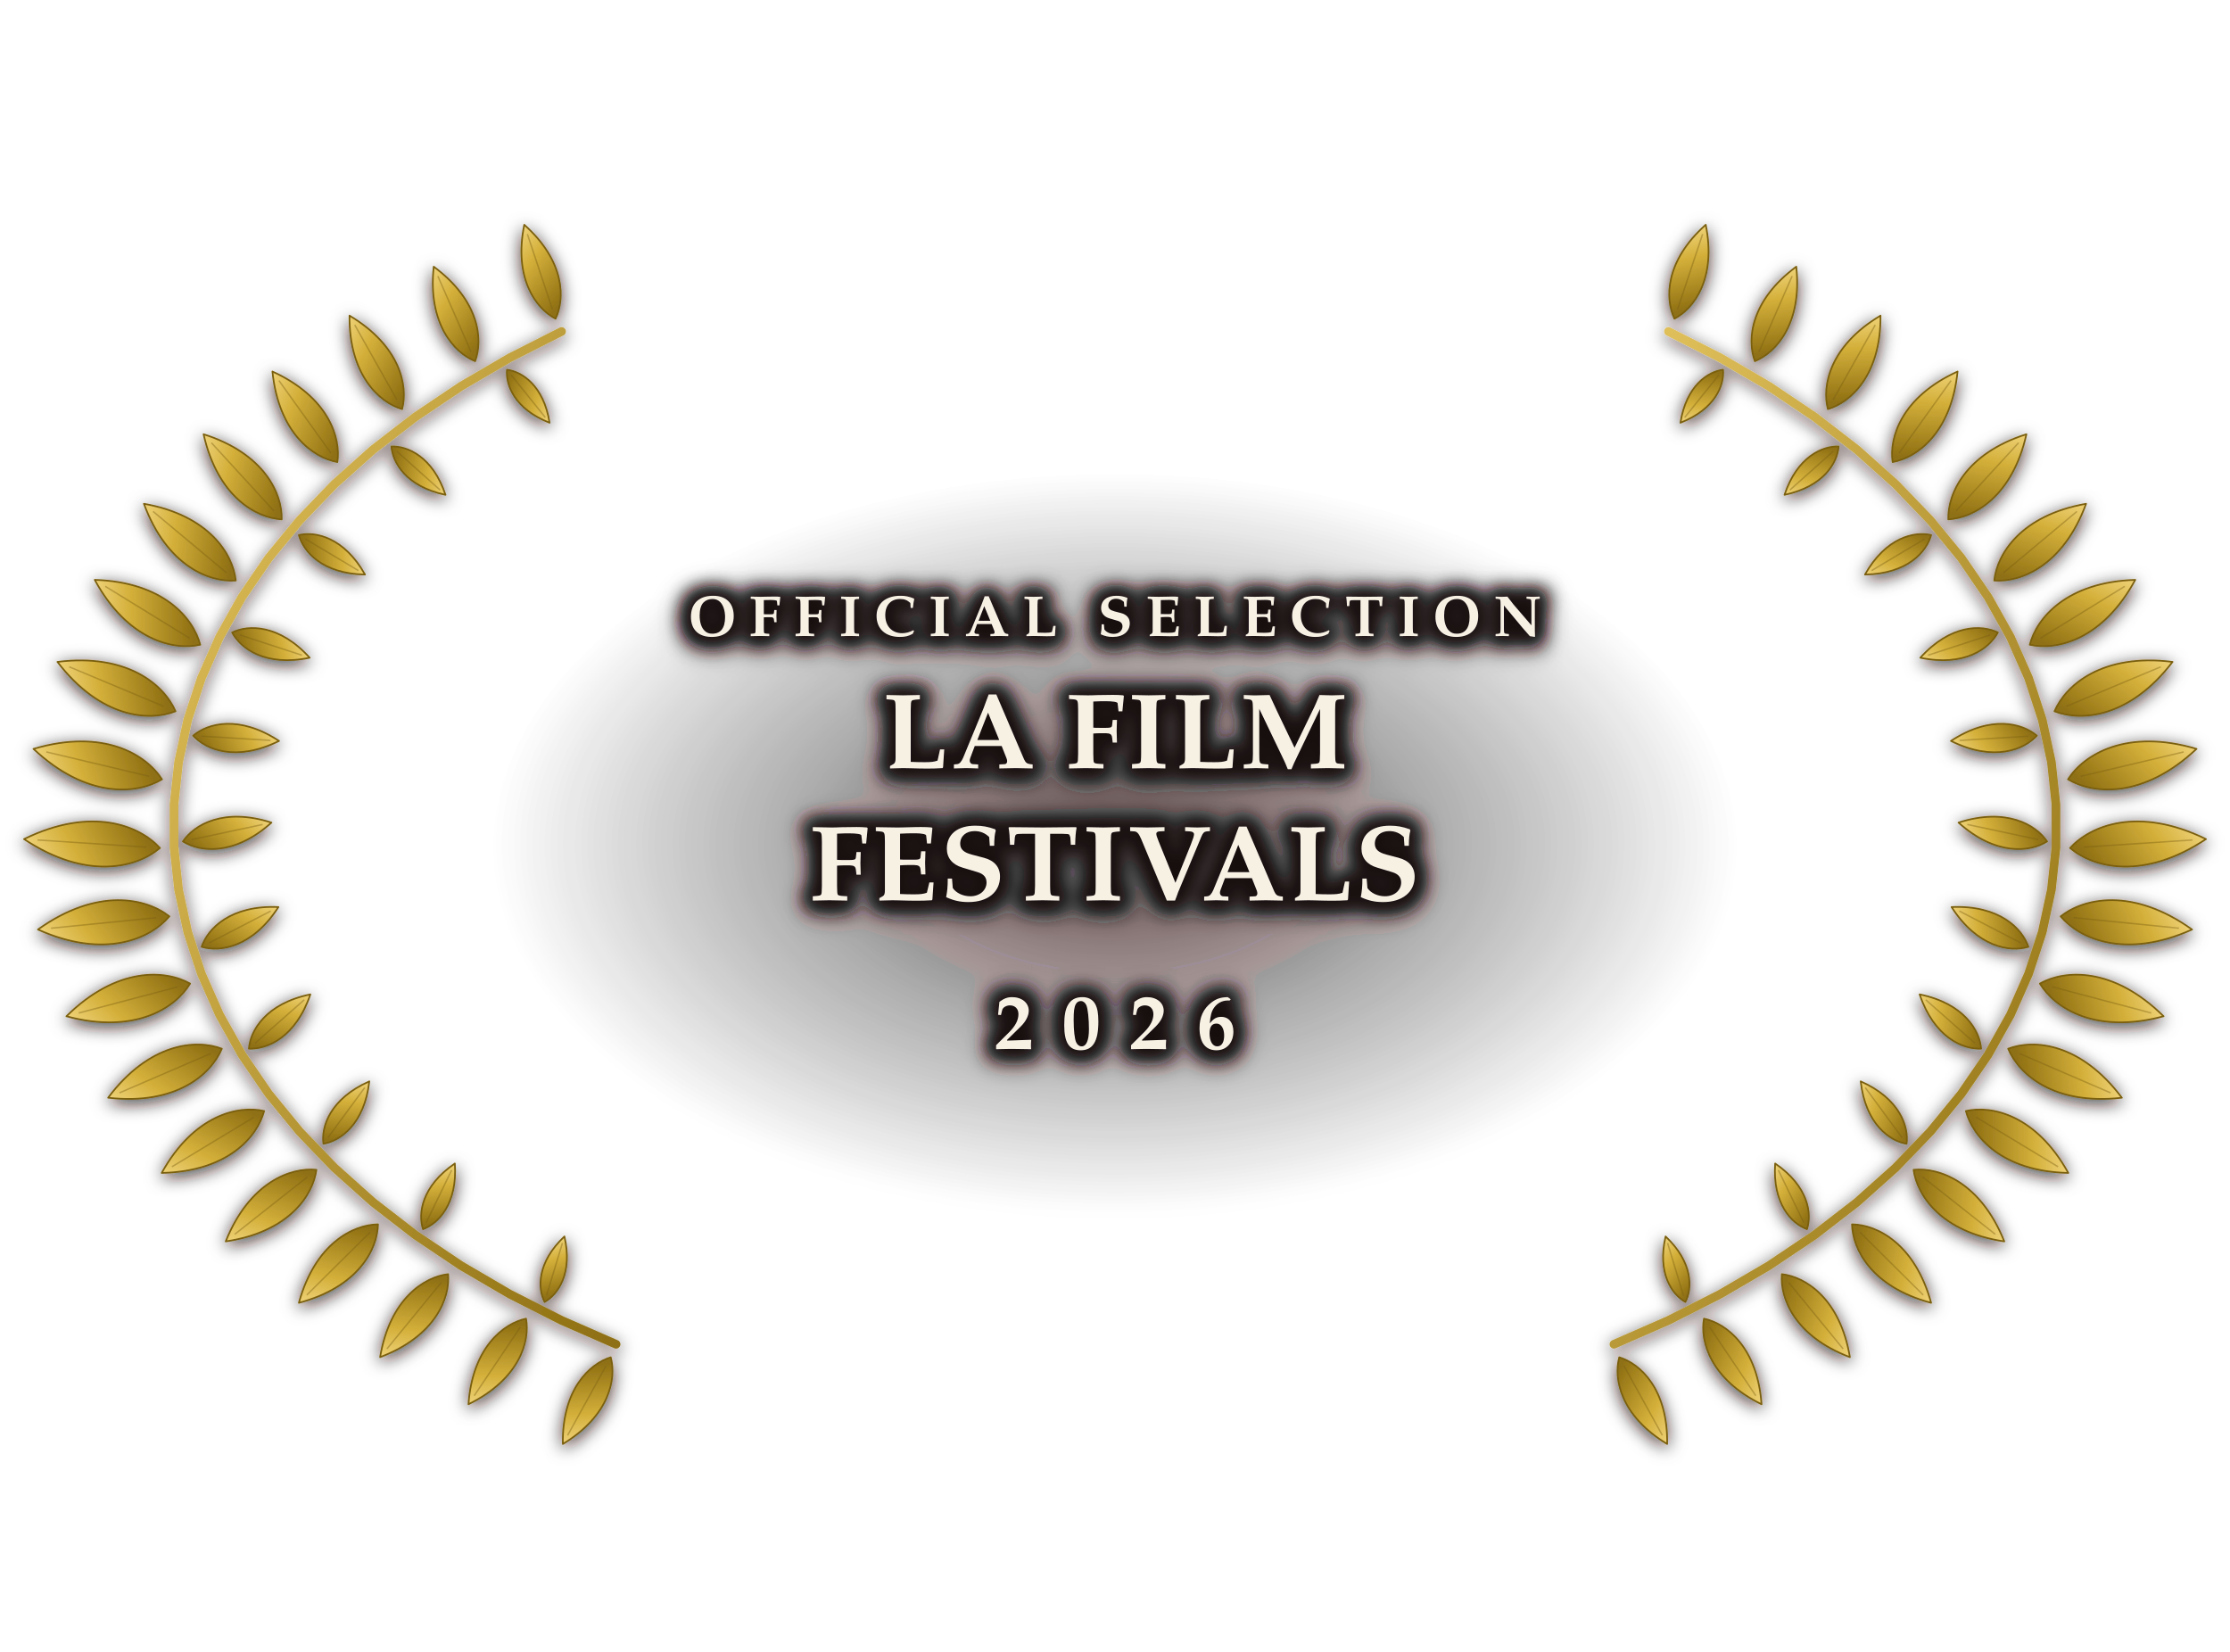
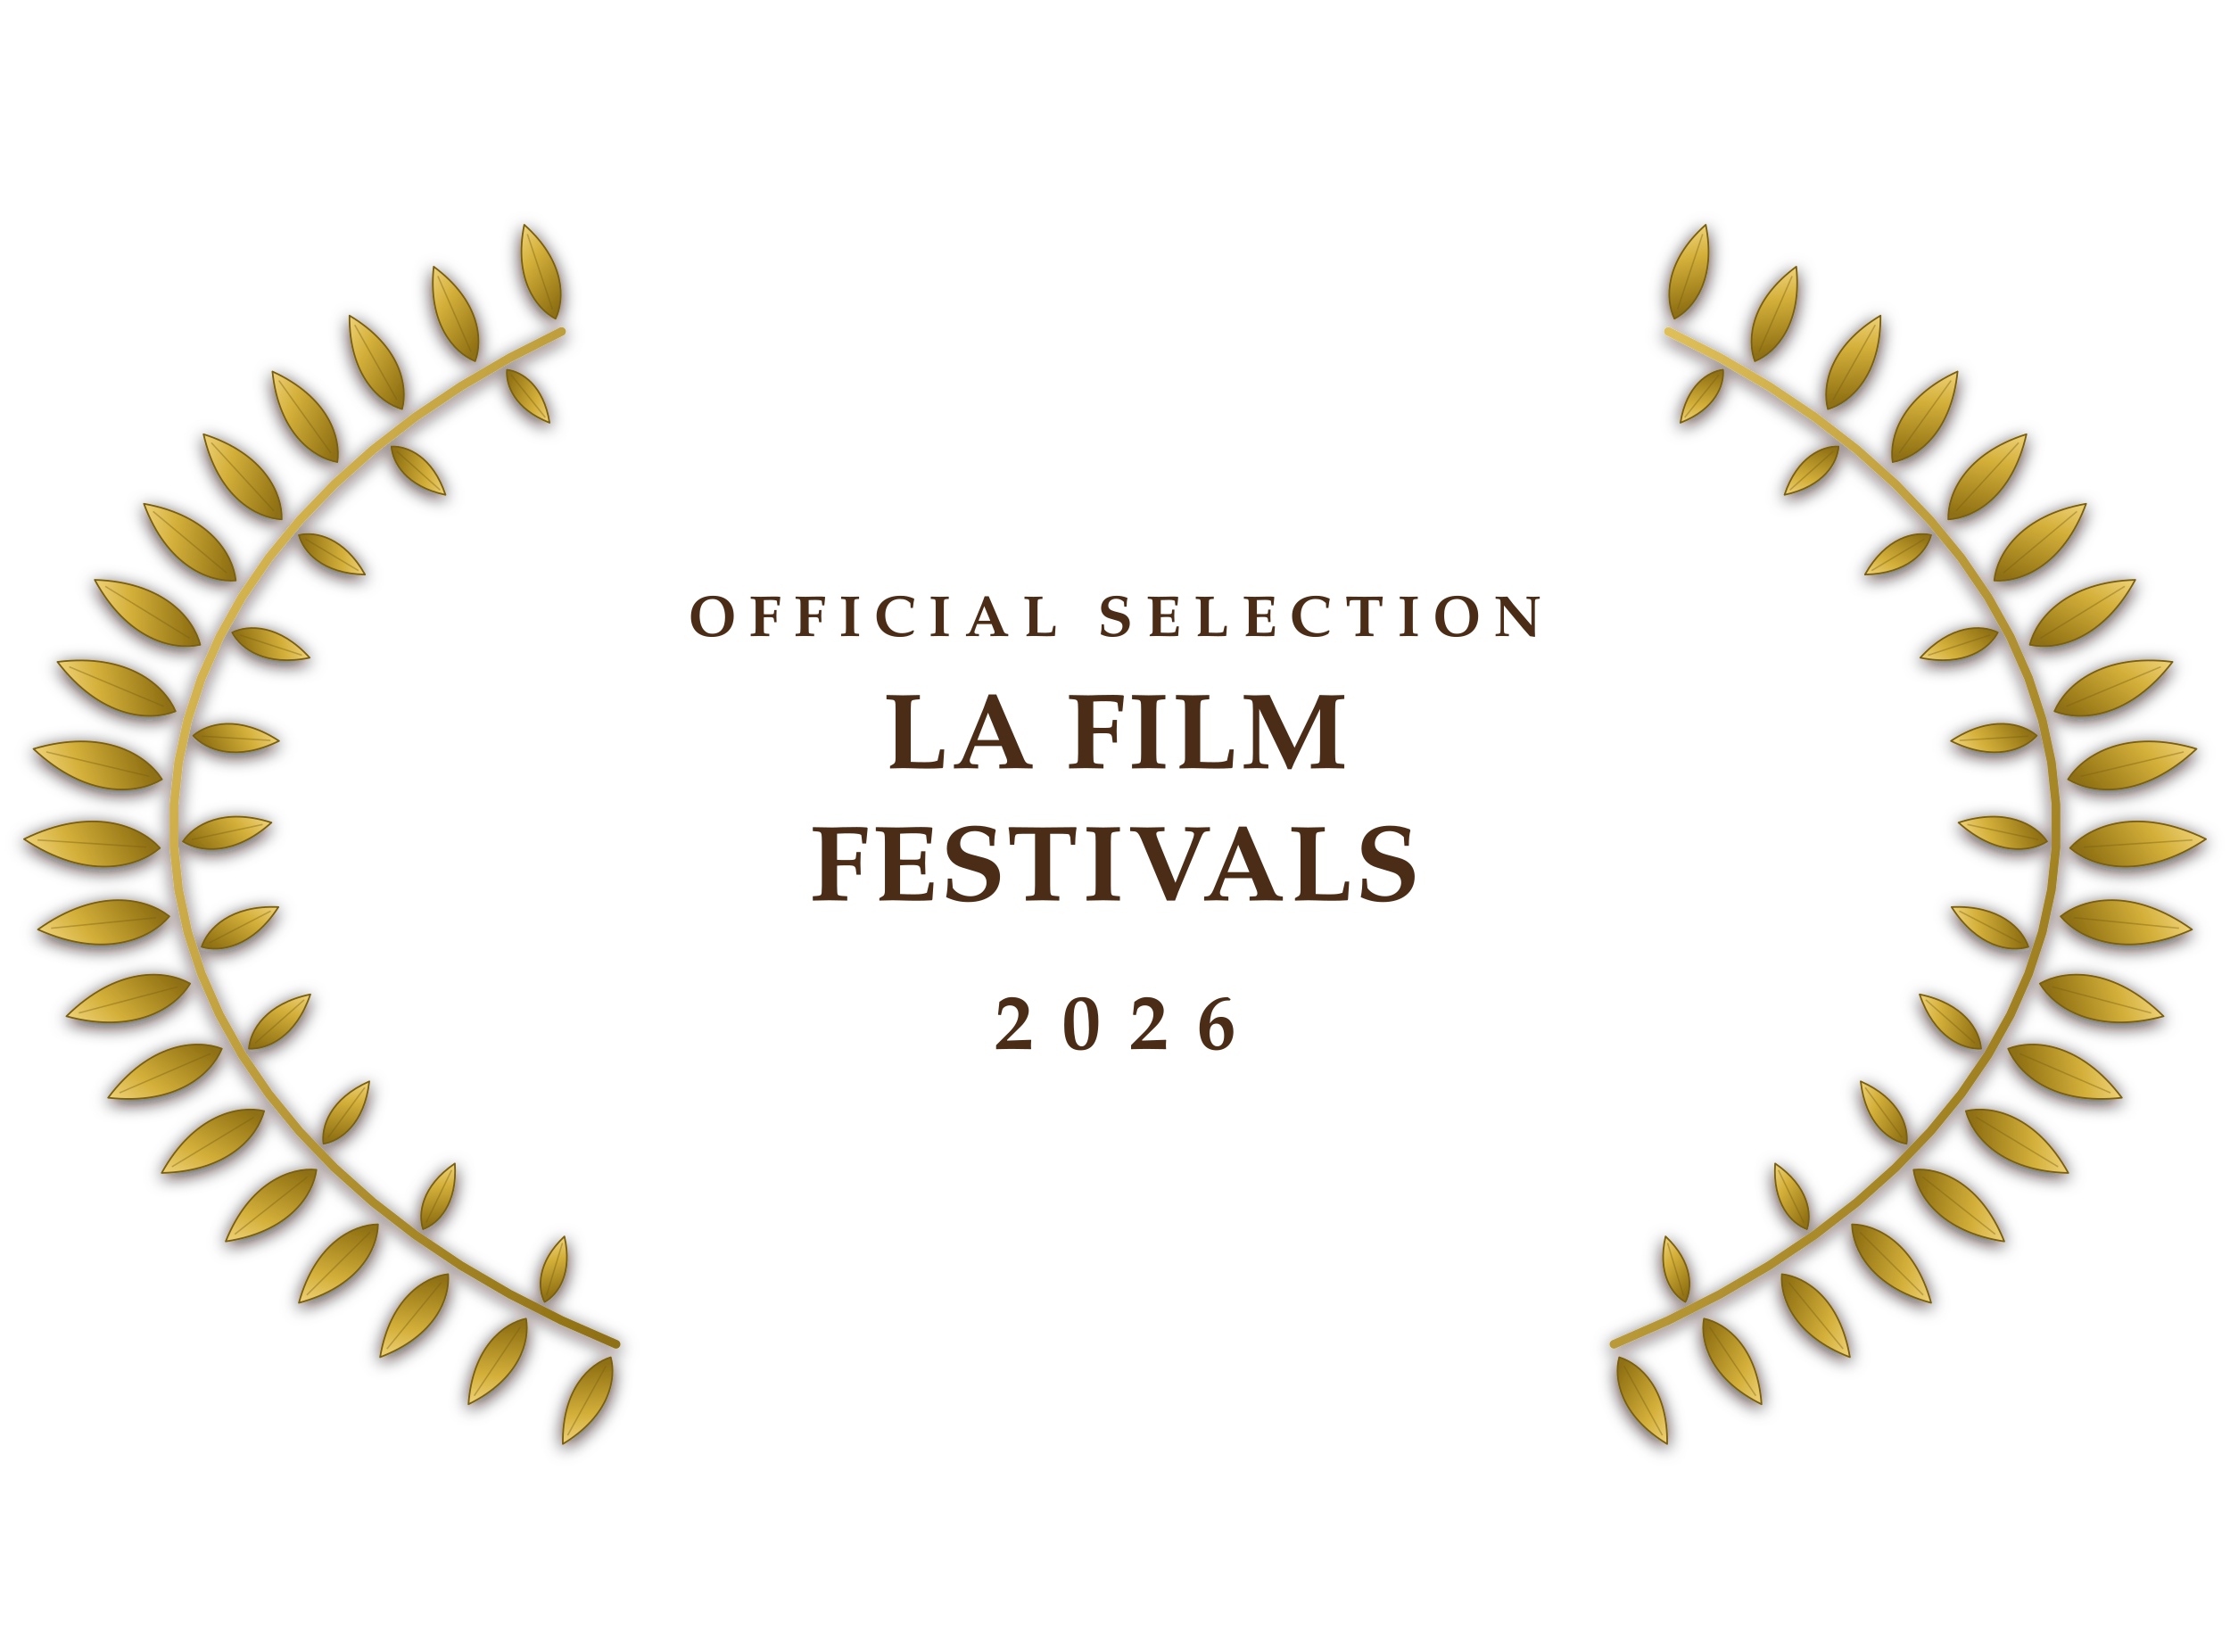
<svg xmlns="http://www.w3.org/2000/svg" class="festival-laurel-badge" viewBox="0 0 540 400" width="540" height="400" role="img" aria-label="Official Selection, LA Film Festivals, 2026">
  <defs>
    <linearGradient id="laff-gold" x1="0" y1="0" x2="0.2" y2="1">
      <stop offset="0%" stop-color="#F6DC8A" />
      <stop offset="42%" stop-color="#D4B03A" />
      <stop offset="100%" stop-color="#8E6F12" />
    </linearGradient>
    <linearGradient id="laff-stem" x1="0" y1="0" x2="1" y2="1">
      <stop offset="0%" stop-color="#E4C45E" />
      <stop offset="100%" stop-color="#8E6F12" />
    </linearGradient>
    <filter id="laff-shadow" x="-20%" y="-20%" width="140%" height="140%">
      <feDropShadow dx="0" dy="1" stdDeviation="2.1" flood-color="#140C10" flood-opacity="0.8" />
    </filter>
-     <filter id="laff-textglow" x="-50%" y="-50%" width="200%" height="200%" color-interpolation-filters="sRGB">
-       <feMorphology in="SourceAlpha" operator="dilate" radius="1.1" result="fat" />
-       <feGaussianBlur in="fat" stdDeviation="2.2" result="coreblur" />
-       <feFlood flood-color="#140C10" flood-opacity="0.9" result="corecolor" />
-       <feComposite in="corecolor" in2="coreblur" operator="in" result="core" />
-       <feGaussianBlur in="SourceAlpha" stdDeviation="3.4" result="bloomblur" />
-       <feFlood flood-color="#140C10" flood-opacity="0.5" result="bloomcolor" />
-       <feComposite in="bloomcolor" in2="bloomblur" operator="in" result="bloom" />
-       <feMerge>
-         <feMergeNode in="bloom" />
-         <feMergeNode in="core" />
-         <feMergeNode in="core" />
-         <feMergeNode in="SourceGraphic" />
-       </feMerge>
-     </filter>
-     <radialGradient id="laff-veil" cx="50%" cy="50%" r="50%">
-       <stop offset="0%" stop-color="#140C10" stop-opacity="0.48" />
-       <stop offset="50%" stop-color="#140C10" stop-opacity="0.2" />
-       <stop offset="100%" stop-color="#140C10" stop-opacity="0" />
-     </radialGradient>
  </defs>
  <style>
    .fl-kicker {
      font-family: "Playfair Display SC", "Playfair Display", Palatino, "Palatino Linotype", Georgia, serif;
      font-size: 14px;
      font-weight: 600;
      letter-spacing: 0.22em;
-       fill: #F7F1E4;
+       fill: #4A2C17;
    }
    .fl-name {
      font-family: "Playfair Display", Palatino, "Palatino Linotype", Georgia, serif;
      font-size: 26px;
      font-weight: 600;
      letter-spacing: 0.02em;
-       fill: #F7F1E4;
+       fill: #4A2C17;
    }
    .fl-year {
      font-family: "Playfair Display", Palatino, "Palatino Linotype", Georgia, serif;
      font-size: 19px;
      font-weight: 600;
      letter-spacing: 0.36em;
-       fill: #F7F1E4;
+       fill: #4A2C17;
    }
  </style>
  <g filter="url(#laff-shadow)">
    <g>
      <path class="fl-stem" d="M149.18,325.51L135.98,319.73L123.44,313.37L111.62,306.46L100.56,299.03L90.33,291.12L80.98,282.76L72.55,274.00L65.07,264.88L58.60,255.44L53.16,245.73L48.77,235.80L45.46,225.70L43.25,215.47L42.14,205.17L42.14,194.83L43.25,184.53L45.46,174.30L48.77,164.20L53.16,154.27L58.60,144.56L65.07,135.12L72.55,126.00L80.98,117.24L90.33,108.88L100.56,100.97L111.62,93.54L123.44,86.63L135.98,80.27" fill="none" stroke="url(#laff-stem)" stroke-width="2.1" stroke-linecap="round" stroke-linejoin="round" />
      <g transform="translate(147.90,328.66) rotate(208.92)">
        <path d="M0,0 C3.715,-3.84 6.605,-12.48 0,-24.0 C-6.605,-12.48 -3.715,-3.84 0,0 Z" fill="url(#laff-gold)" stroke="#7A5E10" stroke-width="0.4" stroke-linejoin="round" />
        <path d="M0,-2.4 C0,-10.08 0,-17.28 0,-21.6" fill="none" stroke="#7A5E10" stroke-width="0.35" stroke-opacity="0.4" />
      </g>
      <g transform="translate(127.39,319.30) rotate(213.92)">
        <path d="M0,0 C3.87,-4.0 6.88,-13.0 0,-25.0 C-6.88,-13.0 -3.87,-4.0 0,0 Z" fill="url(#laff-gold)" stroke="#7A5E10" stroke-width="0.4" stroke-linejoin="round" />
        <path d="M0,-2.5 C0,-10.5 0,-18.0 0,-22.5" fill="none" stroke="#7A5E10" stroke-width="0.35" stroke-opacity="0.4" />
      </g>
      <g transform="translate(108.52,308.53) rotate(219.33)">
        <path d="M0,0 C4.025,-4.16 7.155,-13.52 0,-26.0 C-7.155,-13.52 -4.025,-4.16 0,0 Z" fill="url(#laff-gold)" stroke="#7A5E10" stroke-width="0.4" stroke-linejoin="round" />
        <path d="M0,-2.6 C0,-10.92 0,-18.72 0,-23.4" fill="none" stroke="#7A5E10" stroke-width="0.35" stroke-opacity="0.4" />
      </g>
      <g transform="translate(91.54,296.47) rotate(225.23)">
        <path d="M0,0 C4.18,-4.32 7.43,-14.04 0,-27.0 C-7.43,-14.04 -4.18,-4.32 0,0 Z" fill="url(#laff-gold)" stroke="#7A5E10" stroke-width="0.4" stroke-linejoin="round" />
        <path d="M0,-2.7 C0,-11.34 0,-19.44 0,-24.3" fill="none" stroke="#7A5E10" stroke-width="0.35" stroke-opacity="0.4" />
      </g>
      <g transform="translate(76.63,283.26) rotate(231.71)">
        <path d="M0,0 C4.334,-4.48 7.706,-14.56 0,-28.0 C-7.706,-14.56 -4.334,-4.48 0,0 Z" fill="url(#laff-gold)" stroke="#7A5E10" stroke-width="0.4" stroke-linejoin="round" />
        <path d="M0,-2.8 C0,-11.76 0,-20.16 0,-25.2" fill="none" stroke="#7A5E10" stroke-width="0.35" stroke-opacity="0.4" />
      </g>
      <g transform="translate(63.97,269.03) rotate(238.85)">
        <path d="M0,0 C4.489,-4.64 7.981,-15.08 0,-29.0 C-7.981,-15.08 -4.489,-4.64 0,0 Z" fill="url(#laff-gold)" stroke="#7A5E10" stroke-width="0.4" stroke-linejoin="round" />
        <path d="M0,-2.9 C0,-12.18 0,-20.88 0,-26.1" fill="none" stroke="#7A5E10" stroke-width="0.35" stroke-opacity="0.4" />
      </g>
      <g transform="translate(53.73,253.94) rotate(246.68)">
        <path d="M0,0 C4.644,-4.8 8.256,-15.6 0,-30.0 C-8.256,-15.6 -4.644,-4.8 0,0 Z" fill="url(#laff-gold)" stroke="#7A5E10" stroke-width="0.4" stroke-linejoin="round" />
        <path d="M0,-3.0 C0,-12.6 0,-21.6 0,-27.0" fill="none" stroke="#7A5E10" stroke-width="0.35" stroke-opacity="0.4" />
      </g>
      <g transform="translate(46.05,238.17) rotate(255.20)">
        <path d="M0,0 C4.799,-4.96 8.531,-16.12 0,-31.0 C-8.531,-16.12 -4.799,-4.96 0,0 Z" fill="url(#laff-gold)" stroke="#7A5E10" stroke-width="0.4" stroke-linejoin="round" />
        <path d="M0,-3.1 C0,-13.02 0,-22.32 0,-27.9" fill="none" stroke="#7A5E10" stroke-width="0.35" stroke-opacity="0.4" />
      </g>
      <g transform="translate(41.02,221.90) rotate(264.29)">
        <path d="M0,0 C4.954,-5.12 8.806,-16.64 0,-32.0 C-8.806,-16.64 -4.954,-5.12 0,0 Z" fill="url(#laff-gold)" stroke="#7A5E10" stroke-width="0.4" stroke-linejoin="round" />
        <path d="M0,-3.2 C0,-13.44 0,-23.04 0,-28.8" fill="none" stroke="#7A5E10" stroke-width="0.35" stroke-opacity="0.4" />
      </g>
      <g transform="translate(38.74,205.35) rotate(-86.24)">
        <path d="M0,0 C5.108,-5.28 9.082,-17.16 0,-33.0 C-9.082,-17.16 -5.108,-5.28 0,0 Z" fill="url(#laff-gold)" stroke="#7A5E10" stroke-width="0.4" stroke-linejoin="round" />
        <path d="M0,-3.3 C0,-13.86 0,-23.76 0,-29.7" fill="none" stroke="#7A5E10" stroke-width="0.35" stroke-opacity="0.4" />
      </g>
      <g transform="translate(39.24,188.72) rotate(-76.67)">
        <path d="M0,0 C4.954,-5.12 8.806,-16.64 0,-32.0 C-8.806,-16.64 -4.954,-5.12 0,0 Z" fill="url(#laff-gold)" stroke="#7A5E10" stroke-width="0.4" stroke-linejoin="round" />
        <path d="M0,-3.2 C0,-13.44 0,-23.04 0,-28.8" fill="none" stroke="#7A5E10" stroke-width="0.35" stroke-opacity="0.4" />
      </g>
      <g transform="translate(42.51,172.24) rotate(-67.30)">
        <path d="M0,0 C4.799,-4.96 8.531,-16.12 0,-31.0 C-8.531,-16.12 -4.799,-4.96 0,0 Z" fill="url(#laff-gold)" stroke="#7A5E10" stroke-width="0.4" stroke-linejoin="round" />
        <path d="M0,-3.1 C0,-13.02 0,-22.32 0,-27.9" fill="none" stroke="#7A5E10" stroke-width="0.35" stroke-opacity="0.4" />
      </g>
      <g transform="translate(48.49,156.13) rotate(-58.40)">
        <path d="M0,0 C4.644,-4.8 8.256,-15.6 0,-30.0 C-8.256,-15.6 -4.644,-4.8 0,0 Z" fill="url(#laff-gold)" stroke="#7A5E10" stroke-width="0.4" stroke-linejoin="round" />
        <path d="M0,-3.0 C0,-12.6 0,-21.6 0,-27.0" fill="none" stroke="#7A5E10" stroke-width="0.35" stroke-opacity="0.4" />
      </g>
      <g transform="translate(57.10,140.58) rotate(-50.12)">
        <path d="M0,0 C4.489,-4.64 7.981,-15.08 0,-29.0 C-7.981,-15.08 -4.489,-4.64 0,0 Z" fill="url(#laff-gold)" stroke="#7A5E10" stroke-width="0.4" stroke-linejoin="round" />
        <path d="M0,-2.9 C0,-12.18 0,-20.88 0,-26.1" fill="none" stroke="#7A5E10" stroke-width="0.35" stroke-opacity="0.4" />
      </g>
      <g transform="translate(68.22,125.78) rotate(-42.53)">
        <path d="M0,0 C4.334,-4.48 7.706,-14.56 0,-28.0 C-7.706,-14.56 -4.334,-4.48 0,0 Z" fill="url(#laff-gold)" stroke="#7A5E10" stroke-width="0.4" stroke-linejoin="round" />
        <path d="M0,-2.8 C0,-11.76 0,-20.16 0,-25.2" fill="none" stroke="#7A5E10" stroke-width="0.35" stroke-opacity="0.4" />
      </g>
      <g transform="translate(81.70,111.90) rotate(-35.64)">
        <path d="M0,0 C4.18,-4.32 7.43,-14.04 0,-27.0 C-7.43,-14.04 -4.18,-4.32 0,0 Z" fill="url(#laff-gold)" stroke="#7A5E10" stroke-width="0.4" stroke-linejoin="round" />
        <path d="M0,-2.7 C0,-11.34 0,-19.44 0,-24.3" fill="none" stroke="#7A5E10" stroke-width="0.35" stroke-opacity="0.4" />
      </g>
      <g transform="translate(97.38,99.08) rotate(-29.37)">
        <path d="M0,0 C4.025,-4.16 7.155,-13.52 0,-26.0 C-7.155,-13.52 -4.025,-4.16 0,0 Z" fill="url(#laff-gold)" stroke="#7A5E10" stroke-width="0.4" stroke-linejoin="round" />
        <path d="M0,-2.6 C0,-10.92 0,-18.72 0,-23.4" fill="none" stroke="#7A5E10" stroke-width="0.35" stroke-opacity="0.4" />
      </g>
      <g transform="translate(115.06,87.47) rotate(-23.66)">
        <path d="M0,0 C3.87,-4.0 6.88,-13.0 0,-25.0 C-6.88,-13.0 -3.87,-4.0 0,0 Z" fill="url(#laff-gold)" stroke="#7A5E10" stroke-width="0.4" stroke-linejoin="round" />
        <path d="M0,-2.5 C0,-10.5 0,-18.0 0,-22.5" fill="none" stroke="#7A5E10" stroke-width="0.35" stroke-opacity="0.4" />
      </g>
      <g transform="translate(134.53,77.19) rotate(-18.41)">
        <path d="M0,0 C3.715,-3.84 6.605,-12.48 0,-24.0 C-6.605,-12.48 -3.715,-3.84 0,0 Z" fill="url(#laff-gold)" stroke="#7A5E10" stroke-width="0.4" stroke-linejoin="round" />
        <path d="M0,-2.4 C0,-10.08 0,-17.28 0,-21.6" fill="none" stroke="#7A5E10" stroke-width="0.35" stroke-opacity="0.4" />
      </g>
      <g transform="translate(131.87,315.29) rotate(16.83)">
        <path d="M0,0 C2.57,-2.656 4.568,-8.632 0,-16.6 C-4.568,-8.632 -2.57,-2.656 0,0 Z" fill="url(#laff-gold)" stroke="#7A5E10" stroke-width="0.4" stroke-linejoin="round" />
        <path d="M0,-1.66 C0,-6.972 0,-11.952 0,-14.94" fill="none" stroke="#7A5E10" stroke-width="0.35" stroke-opacity="0.4" />
      </g>
      <g transform="translate(102.43,297.66) rotate(25.85)">
        <path d="M0,0 C2.739,-2.831 4.869,-9.199 0,-17.691 C-4.869,-9.199 -2.739,-2.831 0,0 Z" fill="url(#laff-gold)" stroke="#7A5E10" stroke-width="0.4" stroke-linejoin="round" />
        <path d="M0,-1.769 C0,-7.43 0,-12.737 0,-15.922" fill="none" stroke="#7A5E10" stroke-width="0.35" stroke-opacity="0.4" />
      </g>
      <g transform="translate(78.31,276.98) rotate(36.32)">
        <path d="M0,0 C2.907,-3.005 5.169,-9.767 0,-18.782 C-5.169,-9.767 -2.907,-3.005 0,0 Z" fill="url(#laff-gold)" stroke="#7A5E10" stroke-width="0.4" stroke-linejoin="round" />
        <path d="M0,-1.878 C0,-7.888 0,-13.523 0,-16.904" fill="none" stroke="#7A5E10" stroke-width="0.35" stroke-opacity="0.4" />
      </g>
      <g transform="translate(60.26,253.94) rotate(48.56)">
        <path d="M0,0 C3.076,-3.18 5.469,-10.334 0,-19.873 C-5.469,-10.334 -3.076,-3.18 0,0 Z" fill="url(#laff-gold)" stroke="#7A5E10" stroke-width="0.4" stroke-linejoin="round" />
        <path d="M0,-1.987 C0,-8.347 0,-14.308 0,-17.885" fill="none" stroke="#7A5E10" stroke-width="0.35" stroke-opacity="0.4" />
      </g>
      <g transform="translate(48.81,229.28) rotate(62.62)">
        <path d="M0,0 C3.245,-3.354 5.769,-10.901 0,-20.964 C-5.769,-10.901 -3.245,-3.354 0,0 Z" fill="url(#laff-gold)" stroke="#7A5E10" stroke-width="0.4" stroke-linejoin="round" />
        <path d="M0,-2.096 C0,-8.805 0,-15.094 0,-18.867" fill="none" stroke="#7A5E10" stroke-width="0.35" stroke-opacity="0.4" />
      </g>
      <g transform="translate(44.28,203.76) rotate(77.98)">
        <path d="M0,0 C3.397,-3.511 6.039,-11.412 0,-21.945 C-6.039,-11.412 -3.397,-3.511 0,0 Z" fill="url(#laff-gold)" stroke="#7A5E10" stroke-width="0.4" stroke-linejoin="round" />
        <path d="M0,-2.195 C0,-9.217 0,-15.801 0,-19.751" fill="none" stroke="#7A5E10" stroke-width="0.35" stroke-opacity="0.4" />
      </g>
      <g transform="translate(46.76,178.14) rotate(93.52)">
        <path d="M0,0 C3.228,-3.337 5.739,-10.844 0,-20.855 C-5.739,-10.844 -3.228,-3.337 0,0 Z" fill="url(#laff-gold)" stroke="#7A5E10" stroke-width="0.4" stroke-linejoin="round" />
        <path d="M0,-2.085 C0,-8.759 0,-15.015 0,-18.769" fill="none" stroke="#7A5E10" stroke-width="0.35" stroke-opacity="0.4" />
      </g>
      <g transform="translate(56.20,153.15) rotate(108.04)">
        <path d="M0,0 C3.059,-3.162 5.439,-10.277 0,-19.764 C-5.439,-10.277 -3.059,-3.162 0,0 Z" fill="url(#laff-gold)" stroke="#7A5E10" stroke-width="0.4" stroke-linejoin="round" />
        <path d="M0,-1.976 C0,-8.301 0,-14.23 0,-17.787" fill="none" stroke="#7A5E10" stroke-width="0.35" stroke-opacity="0.4" />
      </g>
      <g transform="translate(72.36,129.56) rotate(120.83)">
        <path d="M0,0 C2.891,-2.988 5.139,-9.71 0,-18.673 C-5.139,-9.71 -2.891,-2.988 0,0 Z" fill="url(#laff-gold)" stroke="#7A5E10" stroke-width="0.4" stroke-linejoin="round" />
        <path d="M0,-1.867 C0,-7.843 0,-13.444 0,-16.805" fill="none" stroke="#7A5E10" stroke-width="0.35" stroke-opacity="0.4" />
      </g>
      <g transform="translate(94.77,108.11) rotate(131.79)">
        <path d="M0,0 C2.722,-2.813 4.839,-9.143 0,-17.582 C-4.839,-9.143 -2.722,-2.813 0,0 Z" fill="url(#laff-gold)" stroke="#7A5E10" stroke-width="0.4" stroke-linejoin="round" />
        <path d="M0,-1.758 C0,-7.384 0,-12.659 0,-15.824" fill="none" stroke="#7A5E10" stroke-width="0.35" stroke-opacity="0.4" />
      </g>
      <g transform="translate(122.75,89.52) rotate(141.20)">
        <path d="M0,0 C2.553,-2.639 4.538,-8.575 0,-16.491 C-4.538,-8.575 -2.553,-2.639 0,0 Z" fill="url(#laff-gold)" stroke="#7A5E10" stroke-width="0.4" stroke-linejoin="round" />
        <path d="M0,-1.649 C0,-6.926 0,-11.873 0,-14.842" fill="none" stroke="#7A5E10" stroke-width="0.35" stroke-opacity="0.4" />
      </g>
    </g>
    <g>
      <path class="fl-stem" d="M390.82,325.51L404.02,319.73L416.56,313.37L428.38,306.46L439.44,299.03L449.67,291.12L459.02,282.76L467.45,274.00L474.93,264.88L481.40,255.44L486.84,245.73L491.23,235.80L494.54,225.70L496.75,215.47L497.86,205.17L497.86,194.83L496.75,184.53L494.54,174.30L491.23,164.20L486.84,154.27L481.40,144.56L474.93,135.12L467.45,126.00L459.02,117.24L449.67,108.88L439.44,100.97L428.38,93.54L416.56,86.63L404.02,80.27" fill="none" stroke="url(#laff-stem)" stroke-width="2.1" stroke-linecap="round" stroke-linejoin="round" />
      <g transform="translate(392.10,328.66) rotate(151.08)">
        <path d="M0,0 C3.715,-3.84 6.605,-12.48 0,-24.0 C-6.605,-12.48 -3.715,-3.84 0,0 Z" fill="url(#laff-gold)" stroke="#7A5E10" stroke-width="0.4" stroke-linejoin="round" />
        <path d="M0,-2.4 C0,-10.08 0,-17.28 0,-21.6" fill="none" stroke="#7A5E10" stroke-width="0.35" stroke-opacity="0.4" />
      </g>
      <g transform="translate(412.61,319.30) rotate(146.08)">
        <path d="M0,0 C3.87,-4.0 6.88,-13.0 0,-25.0 C-6.88,-13.0 -3.87,-4.0 0,0 Z" fill="url(#laff-gold)" stroke="#7A5E10" stroke-width="0.4" stroke-linejoin="round" />
        <path d="M0,-2.5 C0,-10.5 0,-18.0 0,-22.5" fill="none" stroke="#7A5E10" stroke-width="0.35" stroke-opacity="0.4" />
      </g>
      <g transform="translate(431.48,308.53) rotate(140.67)">
        <path d="M0,0 C4.025,-4.16 7.155,-13.52 0,-26.0 C-7.155,-13.52 -4.025,-4.16 0,0 Z" fill="url(#laff-gold)" stroke="#7A5E10" stroke-width="0.4" stroke-linejoin="round" />
        <path d="M0,-2.6 C0,-10.92 0,-18.72 0,-23.4" fill="none" stroke="#7A5E10" stroke-width="0.35" stroke-opacity="0.4" />
      </g>
      <g transform="translate(448.46,296.47) rotate(134.77)">
        <path d="M0,0 C4.18,-4.32 7.43,-14.04 0,-27.0 C-7.43,-14.04 -4.18,-4.32 0,0 Z" fill="url(#laff-gold)" stroke="#7A5E10" stroke-width="0.4" stroke-linejoin="round" />
        <path d="M0,-2.7 C0,-11.34 0,-19.44 0,-24.3" fill="none" stroke="#7A5E10" stroke-width="0.35" stroke-opacity="0.4" />
      </g>
      <g transform="translate(463.37,283.26) rotate(128.29)">
        <path d="M0,0 C4.334,-4.48 7.706,-14.56 0,-28.0 C-7.706,-14.56 -4.334,-4.48 0,0 Z" fill="url(#laff-gold)" stroke="#7A5E10" stroke-width="0.4" stroke-linejoin="round" />
        <path d="M0,-2.8 C0,-11.76 0,-20.16 0,-25.2" fill="none" stroke="#7A5E10" stroke-width="0.35" stroke-opacity="0.4" />
      </g>
      <g transform="translate(476.03,269.03) rotate(121.15)">
        <path d="M0,0 C4.489,-4.64 7.981,-15.08 0,-29.0 C-7.981,-15.08 -4.489,-4.64 0,0 Z" fill="url(#laff-gold)" stroke="#7A5E10" stroke-width="0.4" stroke-linejoin="round" />
        <path d="M0,-2.9 C0,-12.18 0,-20.88 0,-26.1" fill="none" stroke="#7A5E10" stroke-width="0.35" stroke-opacity="0.4" />
      </g>
      <g transform="translate(486.27,253.94) rotate(113.32)">
        <path d="M0,0 C4.644,-4.8 8.256,-15.6 0,-30.0 C-8.256,-15.6 -4.644,-4.8 0,0 Z" fill="url(#laff-gold)" stroke="#7A5E10" stroke-width="0.4" stroke-linejoin="round" />
        <path d="M0,-3.0 C0,-12.6 0,-21.6 0,-27.0" fill="none" stroke="#7A5E10" stroke-width="0.35" stroke-opacity="0.4" />
      </g>
      <g transform="translate(493.95,238.17) rotate(104.80)">
        <path d="M0,0 C4.799,-4.96 8.531,-16.12 0,-31.0 C-8.531,-16.12 -4.799,-4.96 0,0 Z" fill="url(#laff-gold)" stroke="#7A5E10" stroke-width="0.4" stroke-linejoin="round" />
        <path d="M0,-3.1 C0,-13.02 0,-22.32 0,-27.9" fill="none" stroke="#7A5E10" stroke-width="0.35" stroke-opacity="0.4" />
      </g>
      <g transform="translate(498.98,221.90) rotate(95.71)">
        <path d="M0,0 C4.954,-5.12 8.806,-16.64 0,-32.0 C-8.806,-16.64 -4.954,-5.12 0,0 Z" fill="url(#laff-gold)" stroke="#7A5E10" stroke-width="0.4" stroke-linejoin="round" />
        <path d="M0,-3.2 C0,-13.44 0,-23.04 0,-28.8" fill="none" stroke="#7A5E10" stroke-width="0.35" stroke-opacity="0.4" />
      </g>
      <g transform="translate(501.26,205.35) rotate(86.24)">
        <path d="M0,0 C5.108,-5.28 9.082,-17.16 0,-33.0 C-9.082,-17.16 -5.108,-5.28 0,0 Z" fill="url(#laff-gold)" stroke="#7A5E10" stroke-width="0.4" stroke-linejoin="round" />
        <path d="M0,-3.3 C0,-13.86 0,-23.76 0,-29.7" fill="none" stroke="#7A5E10" stroke-width="0.35" stroke-opacity="0.4" />
      </g>
      <g transform="translate(500.76,188.72) rotate(76.67)">
        <path d="M0,0 C4.954,-5.12 8.806,-16.64 0,-32.0 C-8.806,-16.64 -4.954,-5.12 0,0 Z" fill="url(#laff-gold)" stroke="#7A5E10" stroke-width="0.4" stroke-linejoin="round" />
        <path d="M0,-3.2 C0,-13.44 0,-23.04 0,-28.8" fill="none" stroke="#7A5E10" stroke-width="0.35" stroke-opacity="0.4" />
      </g>
      <g transform="translate(497.49,172.24) rotate(67.30)">
        <path d="M0,0 C4.799,-4.96 8.531,-16.12 0,-31.0 C-8.531,-16.12 -4.799,-4.96 0,0 Z" fill="url(#laff-gold)" stroke="#7A5E10" stroke-width="0.4" stroke-linejoin="round" />
        <path d="M0,-3.1 C0,-13.02 0,-22.32 0,-27.9" fill="none" stroke="#7A5E10" stroke-width="0.35" stroke-opacity="0.4" />
      </g>
      <g transform="translate(491.51,156.13) rotate(58.40)">
        <path d="M0,0 C4.644,-4.8 8.256,-15.6 0,-30.0 C-8.256,-15.6 -4.644,-4.8 0,0 Z" fill="url(#laff-gold)" stroke="#7A5E10" stroke-width="0.4" stroke-linejoin="round" />
        <path d="M0,-3.0 C0,-12.6 0,-21.6 0,-27.0" fill="none" stroke="#7A5E10" stroke-width="0.35" stroke-opacity="0.4" />
      </g>
      <g transform="translate(482.90,140.58) rotate(50.12)">
        <path d="M0,0 C4.489,-4.64 7.981,-15.08 0,-29.0 C-7.981,-15.08 -4.489,-4.64 0,0 Z" fill="url(#laff-gold)" stroke="#7A5E10" stroke-width="0.4" stroke-linejoin="round" />
        <path d="M0,-2.9 C0,-12.18 0,-20.88 0,-26.1" fill="none" stroke="#7A5E10" stroke-width="0.35" stroke-opacity="0.4" />
      </g>
      <g transform="translate(471.78,125.78) rotate(42.53)">
        <path d="M0,0 C4.334,-4.48 7.706,-14.56 0,-28.0 C-7.706,-14.56 -4.334,-4.48 0,0 Z" fill="url(#laff-gold)" stroke="#7A5E10" stroke-width="0.4" stroke-linejoin="round" />
        <path d="M0,-2.8 C0,-11.76 0,-20.16 0,-25.2" fill="none" stroke="#7A5E10" stroke-width="0.35" stroke-opacity="0.4" />
      </g>
      <g transform="translate(458.30,111.90) rotate(35.64)">
        <path d="M0,0 C4.18,-4.32 7.43,-14.04 0,-27.0 C-7.43,-14.04 -4.18,-4.32 0,0 Z" fill="url(#laff-gold)" stroke="#7A5E10" stroke-width="0.4" stroke-linejoin="round" />
        <path d="M0,-2.7 C0,-11.34 0,-19.44 0,-24.3" fill="none" stroke="#7A5E10" stroke-width="0.35" stroke-opacity="0.4" />
      </g>
      <g transform="translate(442.62,99.08) rotate(29.37)">
        <path d="M0,0 C4.025,-4.16 7.155,-13.52 0,-26.0 C-7.155,-13.52 -4.025,-4.16 0,0 Z" fill="url(#laff-gold)" stroke="#7A5E10" stroke-width="0.4" stroke-linejoin="round" />
        <path d="M0,-2.6 C0,-10.92 0,-18.72 0,-23.4" fill="none" stroke="#7A5E10" stroke-width="0.35" stroke-opacity="0.4" />
      </g>
      <g transform="translate(424.94,87.47) rotate(23.66)">
        <path d="M0,0 C3.87,-4.0 6.88,-13.0 0,-25.0 C-6.88,-13.0 -3.87,-4.0 0,0 Z" fill="url(#laff-gold)" stroke="#7A5E10" stroke-width="0.4" stroke-linejoin="round" />
        <path d="M0,-2.5 C0,-10.5 0,-18.0 0,-22.5" fill="none" stroke="#7A5E10" stroke-width="0.35" stroke-opacity="0.4" />
      </g>
      <g transform="translate(405.47,77.19) rotate(18.41)">
        <path d="M0,0 C3.715,-3.84 6.605,-12.48 0,-24.0 C-6.605,-12.48 -3.715,-3.84 0,0 Z" fill="url(#laff-gold)" stroke="#7A5E10" stroke-width="0.4" stroke-linejoin="round" />
        <path d="M0,-2.4 C0,-10.08 0,-17.28 0,-21.6" fill="none" stroke="#7A5E10" stroke-width="0.35" stroke-opacity="0.4" />
      </g>
      <g transform="translate(408.13,315.29) rotate(-16.83)">
        <path d="M0,0 C2.57,-2.656 4.568,-8.632 0,-16.6 C-4.568,-8.632 -2.57,-2.656 0,0 Z" fill="url(#laff-gold)" stroke="#7A5E10" stroke-width="0.4" stroke-linejoin="round" />
        <path d="M0,-1.66 C0,-6.972 0,-11.952 0,-14.94" fill="none" stroke="#7A5E10" stroke-width="0.35" stroke-opacity="0.4" />
      </g>
      <g transform="translate(437.57,297.66) rotate(-25.85)">
        <path d="M0,0 C2.739,-2.831 4.869,-9.199 0,-17.691 C-4.869,-9.199 -2.739,-2.831 0,0 Z" fill="url(#laff-gold)" stroke="#7A5E10" stroke-width="0.4" stroke-linejoin="round" />
        <path d="M0,-1.769 C0,-7.43 0,-12.737 0,-15.922" fill="none" stroke="#7A5E10" stroke-width="0.35" stroke-opacity="0.4" />
      </g>
      <g transform="translate(461.69,276.98) rotate(-36.32)">
        <path d="M0,0 C2.907,-3.005 5.169,-9.767 0,-18.782 C-5.169,-9.767 -2.907,-3.005 0,0 Z" fill="url(#laff-gold)" stroke="#7A5E10" stroke-width="0.4" stroke-linejoin="round" />
        <path d="M0,-1.878 C0,-7.888 0,-13.523 0,-16.904" fill="none" stroke="#7A5E10" stroke-width="0.35" stroke-opacity="0.4" />
      </g>
      <g transform="translate(479.74,253.94) rotate(-48.56)">
        <path d="M0,0 C3.076,-3.18 5.469,-10.334 0,-19.873 C-5.469,-10.334 -3.076,-3.18 0,0 Z" fill="url(#laff-gold)" stroke="#7A5E10" stroke-width="0.4" stroke-linejoin="round" />
        <path d="M0,-1.987 C0,-8.347 0,-14.308 0,-17.885" fill="none" stroke="#7A5E10" stroke-width="0.35" stroke-opacity="0.4" />
      </g>
      <g transform="translate(491.19,229.28) rotate(-62.62)">
        <path d="M0,0 C3.245,-3.354 5.769,-10.901 0,-20.964 C-5.769,-10.901 -3.245,-3.354 0,0 Z" fill="url(#laff-gold)" stroke="#7A5E10" stroke-width="0.4" stroke-linejoin="round" />
        <path d="M0,-2.096 C0,-8.805 0,-15.094 0,-18.867" fill="none" stroke="#7A5E10" stroke-width="0.35" stroke-opacity="0.4" />
      </g>
      <g transform="translate(495.72,203.76) rotate(-77.98)">
        <path d="M0,0 C3.397,-3.511 6.039,-11.412 0,-21.945 C-6.039,-11.412 -3.397,-3.511 0,0 Z" fill="url(#laff-gold)" stroke="#7A5E10" stroke-width="0.4" stroke-linejoin="round" />
        <path d="M0,-2.195 C0,-9.217 0,-15.801 0,-19.751" fill="none" stroke="#7A5E10" stroke-width="0.35" stroke-opacity="0.4" />
      </g>
      <g transform="translate(493.24,178.14) rotate(266.48)">
        <path d="M0,0 C3.228,-3.337 5.739,-10.844 0,-20.855 C-5.739,-10.844 -3.228,-3.337 0,0 Z" fill="url(#laff-gold)" stroke="#7A5E10" stroke-width="0.4" stroke-linejoin="round" />
        <path d="M0,-2.085 C0,-8.759 0,-15.015 0,-18.769" fill="none" stroke="#7A5E10" stroke-width="0.35" stroke-opacity="0.4" />
      </g>
      <g transform="translate(483.80,153.15) rotate(251.96)">
        <path d="M0,0 C3.059,-3.162 5.439,-10.277 0,-19.764 C-5.439,-10.277 -3.059,-3.162 0,0 Z" fill="url(#laff-gold)" stroke="#7A5E10" stroke-width="0.4" stroke-linejoin="round" />
        <path d="M0,-1.976 C0,-8.301 0,-14.23 0,-17.787" fill="none" stroke="#7A5E10" stroke-width="0.35" stroke-opacity="0.4" />
      </g>
      <g transform="translate(467.64,129.56) rotate(239.17)">
        <path d="M0,0 C2.891,-2.988 5.139,-9.71 0,-18.673 C-5.139,-9.71 -2.891,-2.988 0,0 Z" fill="url(#laff-gold)" stroke="#7A5E10" stroke-width="0.4" stroke-linejoin="round" />
        <path d="M0,-1.867 C0,-7.843 0,-13.444 0,-16.805" fill="none" stroke="#7A5E10" stroke-width="0.35" stroke-opacity="0.4" />
      </g>
      <g transform="translate(445.23,108.11) rotate(228.21)">
        <path d="M0,0 C2.722,-2.813 4.839,-9.143 0,-17.582 C-4.839,-9.143 -2.722,-2.813 0,0 Z" fill="url(#laff-gold)" stroke="#7A5E10" stroke-width="0.4" stroke-linejoin="round" />
        <path d="M0,-1.758 C0,-7.384 0,-12.659 0,-15.824" fill="none" stroke="#7A5E10" stroke-width="0.35" stroke-opacity="0.4" />
      </g>
      <g transform="translate(417.25,89.52) rotate(218.80)">
        <path d="M0,0 C2.553,-2.639 4.538,-8.575 0,-16.491 C-4.538,-8.575 -2.553,-2.639 0,0 Z" fill="url(#laff-gold)" stroke="#7A5E10" stroke-width="0.4" stroke-linejoin="round" />
        <path d="M0,-1.649 C0,-6.926 0,-11.873 0,-14.842" fill="none" stroke="#7A5E10" stroke-width="0.35" stroke-opacity="0.4" />
      </g>
    </g>
-     <ellipse cx="270" cy="204" rx="150" ry="90" fill="url(#laff-veil)" />
-     <g filter="url(#laff-textglow)">
-       <text x="270" y="154" text-anchor="middle" class="fl-kicker">OFFICIAL SELECTION</text>
-       <text x="270" y="186" text-anchor="middle" class="fl-name">LA FILM</text>
-       <text x="270" y="218" text-anchor="middle" class="fl-name">FESTIVALS</text>
-       <text x="270" y="254" text-anchor="middle" class="fl-year">2026</text>
-     </g>
  </g>
+   <text x="270" y="154" text-anchor="middle" class="fl-kicker">OFFICIAL SELECTION</text>
+   <text x="270" y="186" text-anchor="middle" class="fl-name">LA FILM</text>
+   <text x="270" y="218" text-anchor="middle" class="fl-name">FESTIVALS</text>
+   <text x="270" y="254" text-anchor="middle" class="fl-year">2026</text>
</svg>
